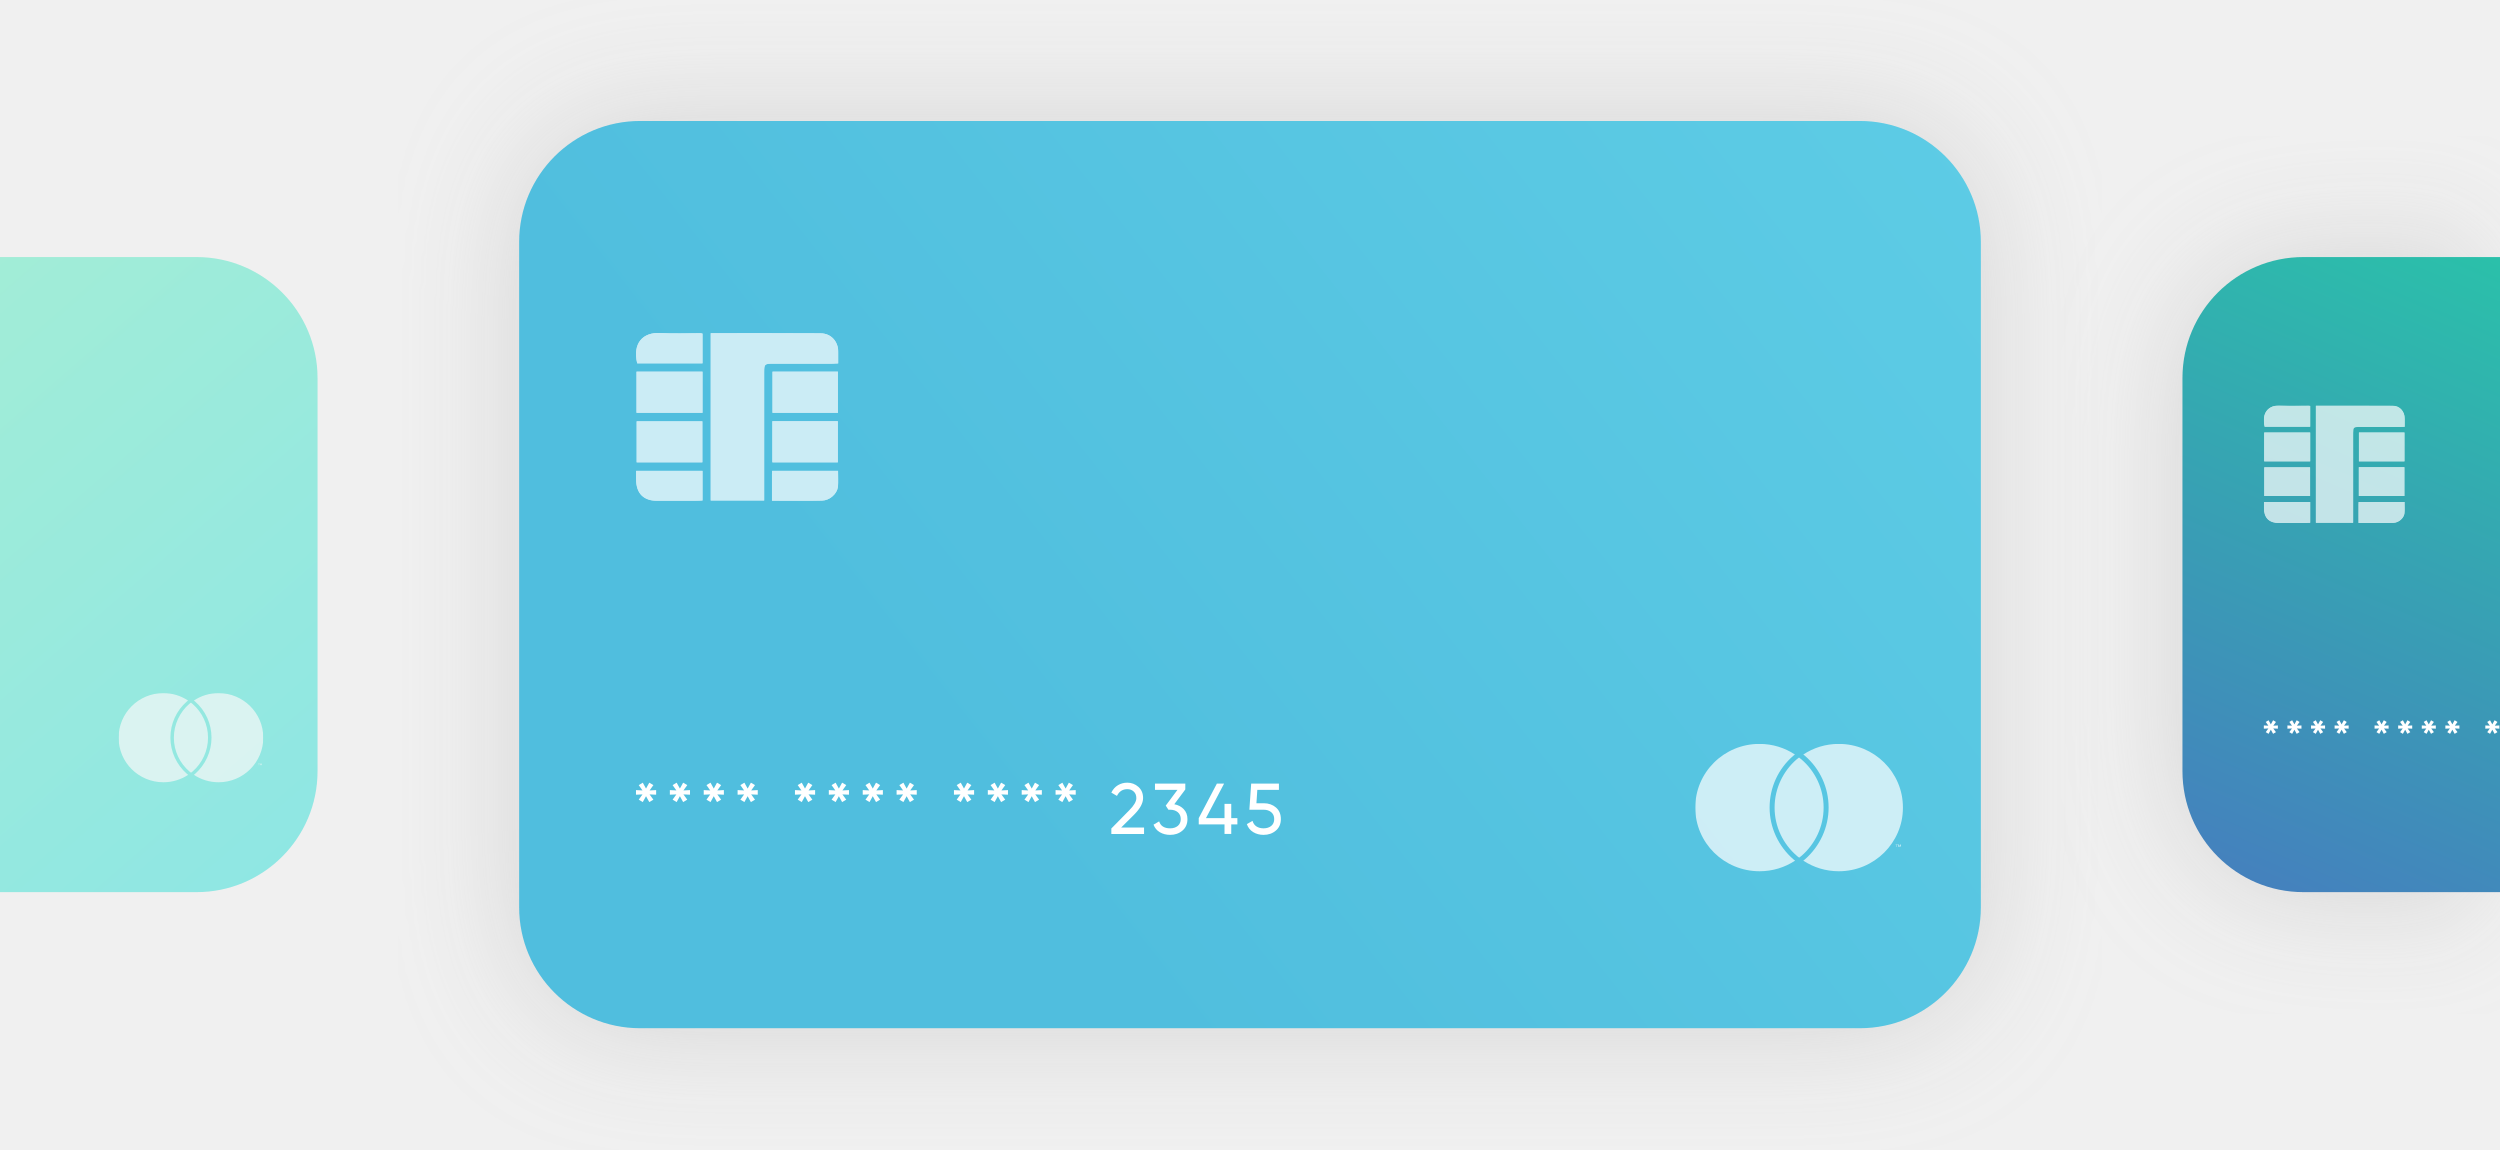
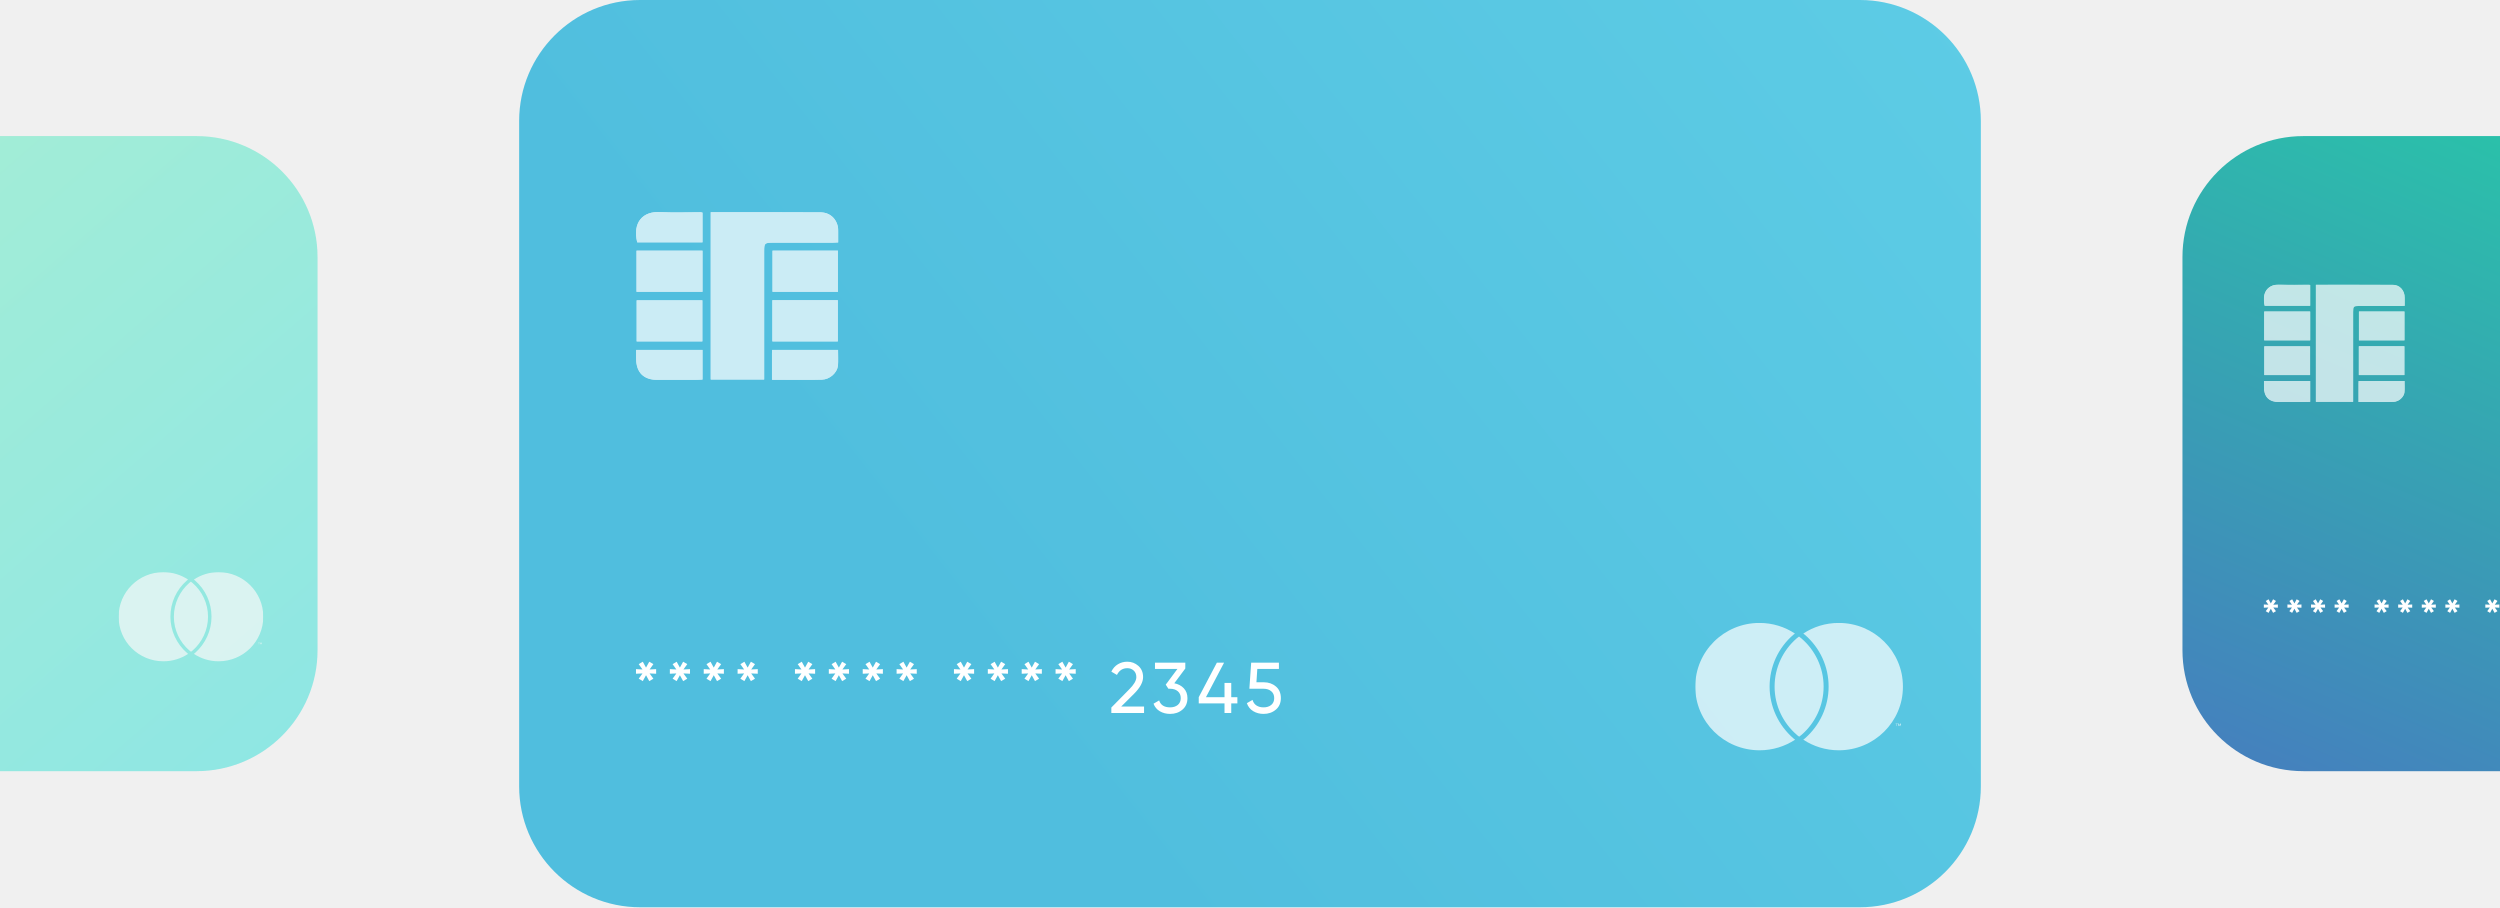
- <svg xmlns="http://www.w3.org/2000/svg" width="496" height="228" viewBox="0 0 496 228" fill="none">
+ <svg xmlns="http://www.w3.org/2000/svg" width="496" height="180" viewBox="0 0 496 180" fill="none">
  <g opacity="0.53">
-     <rect x="-139" y="51" width="202" height="126" rx="24" fill="url(#paint0_linear_8577_5488)" />
+     <rect x="-139" y="27" width="202" height="126" rx="24" fill="url(#paint0_linear_8577_5488)" />
    <g opacity="0.7" clip-path="url(#clip0_8577_5488)">
-       <path d="M51.399 151.835V151.54H51.522V151.491H51.226V151.54H51.35V151.835H51.399ZM51.966 151.835V151.491H51.867L51.769 151.736L51.67 151.491H51.571V151.835H51.645V151.564L51.744 151.785H51.818L51.916 151.564V151.835H51.966ZM37.109 153.554C37.183 153.603 37.257 153.677 37.331 153.726C35.926 154.66 34.226 155.2 32.428 155.2C27.5 155.2 23.533 151.245 23.533 146.356C23.533 141.468 27.5 137.513 32.403 137.513C34.226 137.513 35.901 138.053 37.306 138.987C37.232 139.036 37.158 139.11 37.084 139.159C34.99 140.977 33.807 143.581 33.807 146.356C33.807 149.108 35.015 151.736 37.109 153.554ZM43.367 137.513C41.544 137.513 39.868 138.053 38.464 138.987C38.538 139.036 38.612 139.11 38.686 139.159C40.78 140.977 41.962 143.581 41.962 146.356C41.962 149.108 40.755 151.736 38.686 153.554C38.612 153.603 38.538 153.677 38.464 153.726C39.868 154.66 41.568 155.2 43.367 155.2C48.27 155.2 52.237 151.245 52.237 146.356C52.237 141.468 48.27 137.513 43.367 137.513ZM37.873 139.404C37.749 139.503 37.651 139.576 37.528 139.675C35.68 141.296 34.497 143.703 34.497 146.356C34.497 149.01 35.68 151.417 37.552 153.038C37.651 153.137 37.774 153.235 37.897 153.308C38.02 153.21 38.119 153.137 38.242 153.038C40.09 151.417 41.273 149.01 41.273 146.356C41.273 143.703 40.09 141.296 38.218 139.675C38.119 139.601 37.996 139.503 37.873 139.404Z" fill="white" />
+       <path d="M51.399 127.835V127.54H51.522V127.491H51.226V127.54H51.35V127.835H51.399ZM51.966 127.835V127.491H51.867L51.769 127.736L51.67 127.491H51.571V127.835H51.645V127.564L51.744 127.785H51.818L51.916 127.564V127.835H51.966ZM37.109 129.554C37.183 129.603 37.257 129.677 37.331 129.726C35.926 130.66 34.226 131.2 32.428 131.2C27.5 131.2 23.533 127.245 23.533 122.356C23.533 117.468 27.5 113.513 32.403 113.513C34.226 113.513 35.901 114.053 37.306 114.987C37.232 115.036 37.158 115.11 37.084 115.159C34.99 116.977 33.807 119.581 33.807 122.356C33.807 125.108 35.015 127.736 37.109 129.554ZM43.367 113.513C41.544 113.513 39.868 114.053 38.464 114.987C38.538 115.036 38.612 115.11 38.686 115.159C40.78 116.977 41.962 119.581 41.962 122.356C41.962 125.108 40.755 127.736 38.686 129.554C38.612 129.603 38.538 129.677 38.464 129.726C39.868 130.66 41.568 131.2 43.367 131.2C48.27 131.2 52.237 127.245 52.237 122.356C52.237 117.468 48.27 113.513 43.367 113.513ZM37.873 115.404C37.749 115.503 37.651 115.576 37.528 115.675C35.68 117.296 34.497 119.703 34.497 122.356C34.497 125.01 35.68 127.417 37.552 129.038C37.651 129.137 37.774 129.235 37.897 129.308C38.02 129.21 38.119 129.137 38.242 129.038C40.09 127.417 41.273 125.01 41.273 122.356C41.273 119.703 40.09 117.296 38.218 115.675C38.119 115.601 37.996 115.503 37.873 115.404Z" fill="white" />
    </g>
  </g>
-   <g filter="url(#filter0_d_8577_5488)">
-     <rect x="103" y="24" width="290" height="180" rx="24" fill="url(#paint1_linear_8577_5488)" />
-     <g opacity="0.7" clip-path="url(#clip1_8577_5488)">
-       <path d="M376.344 168.049V167.628H376.521V167.558H376.096V167.628H376.273V168.049H376.344ZM377.158 168.049V167.558H377.016L376.875 167.909L376.733 167.558H376.592V168.049H376.698V167.663L376.839 167.979H376.945L377.087 167.663V168.049H377.158ZM355.829 170.506C355.935 170.576 356.041 170.681 356.147 170.752C354.131 172.085 351.69 172.857 349.108 172.857C342.034 172.857 336.339 167.207 336.339 160.223C336.339 153.24 342.034 147.59 349.073 147.59C351.69 147.59 354.095 148.362 356.112 149.695C356.005 149.766 355.899 149.871 355.793 149.941C352.787 152.538 351.089 156.258 351.089 160.223C351.089 164.154 352.822 167.909 355.829 170.506ZM364.813 147.59C362.195 147.59 359.79 148.362 357.774 149.695C357.88 149.766 357.986 149.871 358.092 149.941C361.099 152.538 362.797 156.258 362.797 160.223C362.797 164.154 361.064 167.909 358.092 170.506C357.986 170.576 357.88 170.681 357.774 170.752C359.79 172.085 362.231 172.857 364.813 172.857C371.852 172.857 377.547 167.207 377.547 160.223C377.547 153.24 371.852 147.59 364.813 147.59ZM356.925 150.292C356.748 150.432 356.607 150.538 356.43 150.678C353.777 152.994 352.079 156.433 352.079 160.223C352.079 164.014 353.777 167.453 356.465 169.769C356.607 169.909 356.784 170.05 356.96 170.155C357.137 170.015 357.279 169.909 357.456 169.769C360.109 167.453 361.806 164.014 361.806 160.223C361.806 156.433 360.109 152.994 357.42 150.678C357.279 150.573 357.102 150.432 356.925 150.292Z" fill="white" />
-     </g>
-     <g opacity="0.7" clip-path="url(#clip2_8577_5488)">
-       <path d="M141.009 66.104C141.009 77.233 141.009 88.256 141.009 99.305C144.542 99.305 148.022 99.305 151.609 99.305C151.609 98.802 151.609 98.378 151.609 97.954C151.609 89.925 151.609 81.897 151.609 73.868C151.609 72.252 151.689 72.172 153.348 72.146C157.283 72.146 161.191 72.146 165.126 72.146C165.501 72.146 165.902 72.119 166.331 72.093C166.331 71.271 166.331 70.582 166.331 69.867C166.304 67.747 164.912 66.157 162.797 66.131C155.597 66.078 148.37 66.104 141.009 66.104Z" fill="#FEFDFD" />
-       <path d="M126.313 83.592C126.313 86.348 126.313 89.051 126.313 91.727C130.73 91.727 135.013 91.727 139.349 91.727C139.349 88.971 139.349 86.295 139.349 83.592C134.986 83.592 130.677 83.592 126.313 83.592Z" fill="#FEFDFD" />
-       <path d="M126.287 81.897C130.73 81.897 135.013 81.897 139.376 81.897C139.376 79.141 139.376 76.465 139.376 73.736C134.986 73.736 130.677 73.736 126.287 73.736C126.287 76.491 126.287 79.141 126.287 81.897Z" fill="#FEFDFD" />
-       <path d="M153.269 73.736C153.269 76.465 153.269 79.167 153.269 81.897C157.632 81.897 161.968 81.897 166.251 81.897C166.251 79.114 166.251 76.465 166.251 73.736C161.888 73.736 157.632 73.736 153.269 73.736Z" fill="#FEFDFD" />
-       <path d="M153.241 83.566C153.241 86.374 153.241 89.051 153.241 91.727C157.604 91.727 161.914 91.727 166.223 91.727C166.223 88.971 166.223 86.269 166.223 83.566C161.887 83.566 157.631 83.566 153.241 83.566Z" fill="#FEFDFD" />
-       <path d="M139.376 66.184C139.162 66.131 139.055 66.105 138.974 66.105C136.351 66.105 133.728 66.237 131.105 66.078C127.464 65.84 125.484 68.171 126.421 72.066C130.703 72.066 135.013 72.066 139.376 72.066C139.376 70.079 139.376 68.171 139.376 66.184Z" fill="#FEFDFD" />
-       <path d="M139.376 93.423C134.986 93.423 130.649 93.423 126.206 93.423C126.206 94.006 126.206 94.536 126.206 95.066C126.206 97.954 127.705 99.411 130.649 99.385C133.005 99.385 135.36 99.385 137.716 99.385C138.278 99.385 138.813 99.332 139.376 99.305C139.376 97.238 139.376 95.357 139.376 93.423Z" fill="#FEFDFD" />
-       <path d="M153.161 99.358C156.561 99.358 159.799 99.438 163.038 99.332C164.644 99.279 166.063 97.98 166.25 96.576C166.384 95.543 166.277 94.483 166.277 93.423C161.86 93.423 157.551 93.423 153.188 93.423C153.161 93.714 153.161 93.926 153.161 94.138C153.161 95.808 153.161 97.477 153.161 99.358Z" fill="#FEFDFD" />
-       <path d="M141.009 66.104C148.37 66.104 155.597 66.078 162.797 66.131C164.912 66.157 166.277 67.721 166.331 69.867C166.331 70.582 166.331 71.271 166.331 72.093C165.902 72.119 165.501 72.146 165.126 72.146C161.191 72.146 157.283 72.146 153.348 72.146C151.689 72.146 151.609 72.225 151.609 73.868C151.609 81.897 151.609 89.925 151.609 97.954C151.609 98.378 151.609 98.802 151.609 99.305C148.022 99.305 144.569 99.305 141.009 99.305C141.009 88.256 141.009 77.26 141.009 66.104Z" fill="white" />
-       <path d="M126.313 83.592C130.65 83.592 134.959 83.592 139.349 83.592C139.349 86.295 139.349 88.971 139.349 91.727C135.013 91.727 130.73 91.727 126.313 91.727C126.313 89.051 126.313 86.348 126.313 83.592Z" fill="white" />
-       <path d="M126.287 81.897C126.287 79.141 126.287 76.465 126.287 73.736C130.677 73.736 134.986 73.736 139.376 73.736C139.376 76.465 139.376 79.141 139.376 81.897C135.013 81.897 130.73 81.897 126.287 81.897Z" fill="white" />
-       <path d="M153.269 73.736C157.632 73.736 161.888 73.736 166.251 73.736C166.251 76.438 166.251 79.114 166.251 81.897C161.968 81.897 157.632 81.897 153.269 81.897C153.269 79.141 153.269 76.465 153.269 73.736Z" fill="white" />
-       <path d="M153.241 83.566C157.604 83.566 161.86 83.566 166.223 83.566C166.223 86.269 166.223 88.971 166.223 91.727C161.887 91.727 157.604 91.727 153.241 91.727C153.241 89.051 153.241 86.374 153.241 83.566Z" fill="white" />
-       <path d="M139.376 66.184C139.376 68.171 139.376 70.079 139.376 72.093C135.013 72.093 130.703 72.093 126.421 72.093C125.484 68.171 127.464 65.84 131.105 66.078C133.728 66.211 136.351 66.105 138.974 66.105C139.055 66.105 139.162 66.131 139.376 66.184Z" fill="white" />
-       <path d="M139.376 93.423C139.376 95.357 139.376 97.238 139.376 99.305C138.84 99.332 138.278 99.385 137.716 99.385C135.36 99.385 133.005 99.385 130.649 99.385C127.705 99.411 126.206 97.954 126.206 95.066C126.206 94.536 126.206 94.032 126.206 93.423C130.649 93.423 134.986 93.423 139.376 93.423Z" fill="white" />
-       <path d="M153.161 99.358C153.161 97.477 153.161 95.808 153.161 94.138C153.161 93.926 153.188 93.714 153.188 93.423C157.551 93.423 161.86 93.423 166.277 93.423C166.277 94.483 166.384 95.543 166.25 96.576C166.063 97.98 164.644 99.279 163.038 99.332C159.826 99.438 156.561 99.358 153.161 99.358Z" fill="white" />
-     </g>
-     <path d="M130.178 156.754V157.668L128.875 157.61L129.633 158.651L128.816 159.135L128.171 157.966L127.525 159.135L126.724 158.651L127.471 157.61L126.18 157.668V156.754L127.471 156.823L126.724 155.766L127.525 155.282L128.171 156.451L128.816 155.282L129.633 155.766L128.875 156.823L130.178 156.754Z" fill="white" />
-     <path d="M136.897 156.754V157.668L135.595 157.61L136.353 158.651L135.536 159.135L134.89 157.966L134.244 159.135L133.444 158.651L134.191 157.61L132.899 157.668V156.754L134.191 156.823L133.444 155.766L134.244 155.282L134.89 156.451L135.536 155.282L136.353 155.766L135.595 156.823L136.897 156.754Z" fill="white" />
-     <path d="M143.618 156.754V157.668L142.316 157.61L143.074 158.651L142.257 159.135L141.611 157.966L140.965 159.135L140.165 158.651L140.912 157.61L139.62 157.668V156.754L140.912 156.823L140.165 155.766L140.965 155.282L141.611 156.451L142.257 155.282L143.074 155.766L142.316 156.823L143.618 156.754Z" fill="white" />
-     <path d="M150.338 156.754V157.668L149.035 157.61L149.793 158.651L148.977 159.135L148.331 157.966L147.685 159.135L146.884 158.651L147.632 157.61L146.34 157.668V156.754L147.632 156.823L146.884 155.766L147.685 155.282L148.331 156.451L148.977 155.282L149.793 155.766L149.035 156.823L150.338 156.754Z" fill="white" />
-     <path d="M161.718 156.754V157.668L160.415 157.61L161.173 158.651L160.356 159.135L159.711 157.966L159.065 159.135L158.264 158.651L159.011 157.61L157.72 157.668V156.754L159.011 156.823L158.264 155.766L159.065 155.282L159.711 156.451L160.356 155.282L161.173 155.766L160.415 156.823L161.718 156.754Z" fill="white" />
-     <path d="M168.437 156.754V157.668L167.135 157.61L167.893 158.651L167.076 159.135L166.43 157.966L165.785 159.135L164.984 158.651L165.731 157.61L164.439 157.668V156.754L165.731 156.823L164.984 155.766L165.785 155.282L166.43 156.451L167.076 155.282L167.893 155.766L167.135 156.823L168.437 156.754Z" fill="white" />
-     <path d="M175.163 156.754V157.668L173.861 157.61L174.618 158.651L173.802 159.135L173.156 157.966L172.51 159.135L171.709 158.651L172.457 157.61L171.165 157.668V156.754L172.457 156.823L171.709 155.766L172.51 155.282L173.156 156.451L173.802 155.282L174.618 155.766L173.861 156.823L175.163 156.754Z" fill="white" />
-     <path d="M181.883 156.754V157.668L180.58 157.61L181.338 158.651L180.522 159.135L179.876 157.966L179.23 159.135L178.429 158.651L179.176 157.61L177.885 157.668V156.754L179.176 156.823L178.429 155.766L179.23 155.282L179.876 156.451L180.522 155.282L181.338 155.766L180.58 156.823L181.883 156.754Z" fill="white" />
-     <path d="M193.262 156.754V157.668L191.96 157.61L192.718 158.651L191.901 159.135L191.256 157.966L190.61 159.135L189.809 158.651L190.556 157.61L189.265 157.668V156.754L190.556 156.823L189.809 155.766L190.61 155.282L191.256 156.451L191.901 155.282L192.718 155.766L191.96 156.823L193.262 156.754Z" fill="white" />
-     <path d="M199.982 156.754V157.668L198.68 157.61L199.438 158.651L198.621 159.135L197.975 157.966L197.329 159.135L196.529 158.651L197.276 157.61L195.984 157.668V156.754L197.276 156.823L196.529 155.766L197.329 155.282L197.975 156.451L198.621 155.282L199.438 155.766L198.68 156.823L199.982 156.754Z" fill="white" />
-     <path d="M206.703 156.754V157.668L205.401 157.61L206.158 158.651L205.342 159.135L204.696 157.966L204.05 159.135L203.25 158.651L203.997 157.61L202.705 157.668V156.754L203.997 156.823L203.25 155.766L204.05 155.282L204.696 156.451L205.342 155.282L206.158 155.766L205.401 156.823L206.703 156.754Z" fill="white" />
-     <path d="M213.423 156.754V157.668L212.12 157.61L212.878 158.651L212.062 159.135L211.416 157.966L210.77 159.135L209.969 158.651L210.717 157.61L209.425 157.668V156.754L210.717 156.823L209.969 155.766L210.77 155.282L211.416 156.451L212.062 155.282L212.878 155.766L212.12 156.823L213.423 156.754Z" fill="white" />
-     <path d="M220.489 165.458V164.374L224.028 160.777C224.973 159.836 225.448 159.028 225.448 158.354C225.448 157.79 225.277 157.355 224.93 157.041C224.589 156.728 224.167 156.568 223.67 156.568C222.726 156.568 222.037 157.014 221.605 157.907L220.489 157.254C220.804 156.605 221.242 156.116 221.802 155.782C222.363 155.447 222.982 155.282 223.66 155.282C224.498 155.282 225.229 155.558 225.854 156.111C226.473 156.664 226.788 157.402 226.788 158.338C226.788 159.347 226.19 160.447 225 161.638L222.443 164.178H226.98V165.464H220.489V165.458Z" fill="white" />
-     <path d="M232.979 159.56C233.742 159.703 234.372 160.033 234.858 160.548C235.344 161.064 235.589 161.712 235.589 162.504C235.589 163.476 235.253 164.241 234.586 164.799C233.918 165.363 233.107 165.639 232.152 165.639C231.388 165.639 230.711 165.464 230.118 165.118C229.526 164.773 229.104 164.268 228.858 163.614L229.974 162.961C230.268 163.885 230.999 164.342 232.152 164.342C232.771 164.342 233.278 164.183 233.673 163.859C234.063 163.535 234.26 163.083 234.26 162.504C234.26 161.925 234.063 161.468 233.673 161.143C233.283 160.814 232.776 160.649 232.152 160.649H231.81L231.282 159.836L233.604 156.711H229.147V155.468H235.167L235.162 156.632L232.979 159.56Z" fill="white" />
-     <path d="M245.496 162.318V163.556H244.279V165.453H242.944V163.556H237.831V162.318L241.429 155.468H242.859L239.262 162.318H242.944V159.491H244.279V162.318H245.496Z" fill="white" />
-     <path d="M250.738 159.363C251.682 159.363 252.483 159.639 253.14 160.197C253.796 160.755 254.122 161.521 254.122 162.504C254.122 163.476 253.785 164.241 253.118 164.799C252.451 165.363 251.64 165.639 250.684 165.639C249.921 165.639 249.238 165.458 248.635 165.092C248.032 164.725 247.61 164.194 247.375 163.503L248.507 162.86C248.64 163.343 248.896 163.715 249.281 163.965C249.665 164.215 250.129 164.342 250.684 164.342C251.314 164.342 251.827 164.183 252.216 163.859C252.606 163.535 252.803 163.083 252.803 162.504C252.803 161.925 252.606 161.468 252.216 161.143C251.827 160.814 251.325 160.649 250.711 160.649H247.877L248.234 155.468H253.737V156.711H249.451L249.275 159.363H250.738Z" fill="white" />
+   <rect x="103" width="290" height="180" rx="24" fill="url(#paint1_linear_8577_5488)" />
+   <g opacity="0.7" clip-path="url(#clip1_8577_5488)">
+     <path d="M376.344 144.049V143.628H376.521V143.558H376.096V143.628H376.273V144.049H376.344ZM377.158 144.049V143.558H377.016L376.875 143.909L376.733 143.558H376.592V144.049H376.698V143.663L376.839 143.979H376.945L377.087 143.663V144.049H377.158ZM355.829 146.506C355.935 146.576 356.041 146.681 356.147 146.752C354.131 148.085 351.69 148.857 349.108 148.857C342.034 148.857 336.339 143.207 336.339 136.223C336.339 129.24 342.034 123.59 349.073 123.59C351.69 123.59 354.095 124.362 356.112 125.695C356.005 125.766 355.899 125.871 355.793 125.941C352.787 128.538 351.089 132.258 351.089 136.223C351.089 140.154 352.822 143.909 355.829 146.506ZM364.813 123.59C362.195 123.59 359.79 124.362 357.774 125.695C357.88 125.766 357.986 125.871 358.092 125.941C361.099 128.538 362.797 132.258 362.797 136.223C362.797 140.154 361.064 143.909 358.092 146.506C357.986 146.576 357.88 146.681 357.774 146.752C359.79 148.085 362.231 148.857 364.813 148.857C371.852 148.857 377.547 143.207 377.547 136.223C377.547 129.24 371.852 123.59 364.813 123.59ZM356.925 126.292C356.748 126.432 356.607 126.538 356.43 126.678C353.777 128.994 352.079 132.433 352.079 136.223C352.079 140.014 353.777 143.453 356.465 145.769C356.607 145.909 356.784 146.05 356.96 146.155C357.137 146.015 357.279 145.909 357.456 145.769C360.109 143.453 361.806 140.014 361.806 136.223C361.806 132.433 360.109 128.994 357.42 126.678C357.279 126.573 357.102 126.432 356.925 126.292Z" fill="white" />
  </g>
-   <g filter="url(#filter1_d_8577_5488)">
-     <rect x="433" y="51" width="202" height="126" rx="24" fill="url(#paint2_linear_8577_5488)" />
-     <g opacity="0.7" clip-path="url(#clip3_8577_5488)">
-       <path d="M459.475 80.473C459.475 88.263 459.475 95.979 459.475 103.714C461.936 103.714 464.36 103.714 466.858 103.714C466.858 103.361 466.858 103.064 466.858 102.768C466.858 97.148 466.858 91.528 466.858 85.908C466.858 84.776 466.914 84.721 468.07 84.702C470.811 84.702 473.533 84.702 476.274 84.702C476.535 84.702 476.814 84.683 477.113 84.665C477.113 84.09 477.113 83.608 477.113 83.107C477.094 81.623 476.124 80.51 474.651 80.492C469.636 80.454 464.602 80.473 459.475 80.473Z" fill="#FEFDFD" />
-       <path d="M449.238 92.715C449.238 94.644 449.238 96.535 449.238 98.409C452.315 98.409 455.298 98.409 458.318 98.409C458.318 96.48 458.318 94.606 458.318 92.715C455.279 92.715 452.277 92.715 449.238 92.715Z" fill="#FEFDFD" />
-       <path d="M449.22 91.528C452.315 91.528 455.298 91.528 458.337 91.528C458.337 89.599 458.337 87.725 458.337 85.815C455.279 85.815 452.277 85.815 449.22 85.815C449.22 87.744 449.22 89.599 449.22 91.528Z" fill="#FEFDFD" />
-       <path d="M468.014 85.815C468.014 87.725 468.014 89.617 468.014 91.528C471.053 91.528 474.073 91.528 477.056 91.528C477.056 89.58 477.056 87.725 477.056 85.815C474.017 85.815 471.053 85.815 468.014 85.815Z" fill="#FEFDFD" />
-       <path d="M467.995 92.696C467.995 94.662 467.995 96.536 467.995 98.409C471.034 98.409 474.036 98.409 477.038 98.409C477.038 96.48 477.038 94.588 477.038 92.696C474.017 92.696 471.053 92.696 467.995 92.696Z" fill="#FEFDFD" />
-       <path d="M458.337 80.529C458.188 80.492 458.114 80.473 458.058 80.473C456.231 80.473 454.403 80.566 452.576 80.455C450.04 80.288 448.661 81.92 449.313 84.647C452.296 84.647 455.298 84.647 458.337 84.647C458.337 83.255 458.337 81.92 458.337 80.529Z" fill="#FEFDFD" />
-       <path d="M458.337 99.596C455.28 99.596 452.259 99.596 449.164 99.596C449.164 100.004 449.164 100.375 449.164 100.746C449.164 102.768 450.208 103.788 452.259 103.769C453.9 103.769 455.541 103.769 457.181 103.769C457.573 103.769 457.946 103.732 458.337 103.714C458.337 102.267 458.337 100.95 458.337 99.596Z" fill="#FEFDFD" />
-       <path d="M467.939 103.751C470.307 103.751 472.563 103.806 474.819 103.732C475.938 103.695 476.926 102.786 477.057 101.803C477.15 101.08 477.075 100.338 477.075 99.596C473.999 99.596 470.997 99.596 467.958 99.596C467.939 99.8 467.939 99.948 467.939 100.097C467.939 101.265 467.939 102.434 467.939 103.751Z" fill="#FEFDFD" />
-       <path d="M459.475 80.473C464.602 80.473 469.636 80.454 474.651 80.492C476.124 80.51 477.075 81.604 477.113 83.107C477.113 83.608 477.113 84.09 477.113 84.665C476.814 84.683 476.535 84.702 476.274 84.702C473.533 84.702 470.811 84.702 468.07 84.702C466.914 84.702 466.858 84.758 466.858 85.908C466.858 91.528 466.858 97.148 466.858 102.768C466.858 103.064 466.858 103.361 466.858 103.714C464.36 103.714 461.954 103.714 459.475 103.714C459.475 95.979 459.475 88.282 459.475 80.473Z" fill="white" />
-       <path d="M449.238 92.715C452.259 92.715 455.261 92.715 458.318 92.715C458.318 94.606 458.318 96.48 458.318 98.409C455.298 98.409 452.315 98.409 449.238 98.409C449.238 96.535 449.238 94.644 449.238 92.715Z" fill="white" />
-       <path d="M449.22 91.528C449.22 89.599 449.22 87.725 449.22 85.815C452.277 85.815 455.279 85.815 458.337 85.815C458.337 87.725 458.337 89.599 458.337 91.528C455.298 91.528 452.315 91.528 449.22 91.528Z" fill="white" />
-       <path d="M468.014 85.815C471.053 85.815 474.017 85.815 477.056 85.815C477.056 87.707 477.056 89.58 477.056 91.528C474.073 91.528 471.053 91.528 468.014 91.528C468.014 89.599 468.014 87.725 468.014 85.815Z" fill="white" />
-       <path d="M467.995 92.696C471.034 92.696 473.999 92.696 477.038 92.696C477.038 94.588 477.038 96.48 477.038 98.409C474.017 98.409 471.034 98.409 467.995 98.409C467.995 96.536 467.995 94.662 467.995 92.696Z" fill="white" />
-       <path d="M458.337 80.529C458.337 81.92 458.337 83.255 458.337 84.665C455.298 84.665 452.296 84.665 449.313 84.665C448.661 81.92 450.04 80.288 452.576 80.455C454.403 80.547 456.231 80.473 458.058 80.473C458.114 80.473 458.188 80.492 458.337 80.529Z" fill="white" />
-       <path d="M458.337 99.596C458.337 100.95 458.337 102.267 458.337 103.714C457.964 103.732 457.573 103.769 457.181 103.769C455.541 103.769 453.9 103.769 452.259 103.769C450.208 103.788 449.164 102.768 449.164 100.746C449.164 100.375 449.164 100.023 449.164 99.596C452.259 99.596 455.28 99.596 458.337 99.596Z" fill="white" />
-       <path d="M467.939 103.751C467.939 102.434 467.939 101.265 467.939 100.097C467.939 99.948 467.958 99.8 467.958 99.596C470.997 99.596 473.999 99.596 477.075 99.596C477.075 100.338 477.15 101.08 477.057 101.803C476.926 102.786 475.938 103.695 474.819 103.732C472.582 103.806 470.307 103.751 467.939 103.751Z" fill="white" />
-     </g>
-     <path d="M451.93 143.928V144.568L451.023 144.527L451.551 145.256L450.982 145.594L450.532 144.776L450.082 145.594L449.525 145.256L450.045 144.527L449.146 144.568V143.928L450.045 143.976L449.525 143.236L450.082 142.897L450.532 143.716L450.982 142.897L451.551 143.236L451.023 143.976L451.93 143.928Z" fill="white" />
-     <path d="M456.611 143.928V144.568L455.704 144.527L456.232 145.256L455.663 145.594L455.213 144.776L454.763 145.594L454.205 145.256L454.726 144.527L453.826 144.568V143.928L454.726 143.976L454.205 143.236L454.763 142.897L455.213 143.716L455.663 142.897L456.232 143.236L455.704 143.976L456.611 143.928Z" fill="white" />
-     <path d="M461.292 143.928V144.568L460.384 144.527L460.912 145.256L460.343 145.594L459.894 144.776L459.444 145.594L458.886 145.256L459.407 144.527L458.507 144.568V143.928L459.407 143.976L458.886 143.236L459.444 142.897L459.894 143.716L460.343 142.897L460.912 143.236L460.384 143.976L461.292 143.928Z" fill="white" />
-     <path d="M465.973 143.928V144.568L465.066 144.527L465.594 145.256L465.025 145.594L464.575 144.776L464.125 145.594L463.568 145.256L464.088 144.527L463.188 144.568V143.928L464.088 143.976L463.568 143.236L464.125 142.897L464.575 143.716L465.025 142.897L465.594 143.236L465.066 143.976L465.973 143.928Z" fill="white" />
-     <path d="M473.899 143.928V144.568L472.992 144.527L473.52 145.256L472.951 145.594L472.501 144.776L472.051 145.594L471.493 145.256L472.014 144.527L471.114 144.568V143.928L472.014 143.976L471.493 143.236L472.051 142.897L472.501 143.716L472.951 142.897L473.52 143.236L472.992 143.976L473.899 143.928Z" fill="white" />
-     <path d="M478.581 143.928V144.568L477.673 144.527L478.201 145.256L477.633 145.594L477.183 144.776L476.733 145.594L476.175 145.256L476.696 144.527L475.796 144.568V143.928L476.696 143.976L476.175 143.236L476.733 142.897L477.183 143.716L477.633 142.897L478.201 143.236L477.673 143.976L478.581 143.928Z" fill="white" />
-     <path d="M483.265 143.928V144.568L482.358 144.527L482.886 145.256L482.317 145.594L481.867 144.776L481.417 145.594L480.86 145.256L481.38 144.527L480.48 144.568V143.928L481.38 143.976L480.86 143.236L481.417 142.897L481.867 143.716L482.317 142.897L482.886 143.236L482.358 143.976L483.265 143.928Z" fill="white" />
-     <path d="M487.946 143.928V144.568L487.039 144.527L487.567 145.256L486.998 145.594L486.548 144.776L486.098 145.594L485.54 145.256L486.061 144.527L485.161 144.568V143.928L486.061 143.976L485.54 143.236L486.098 142.897L486.548 143.716L486.998 142.897L487.567 143.236L487.039 143.976L487.946 143.928Z" fill="white" />
-     <path d="M495.873 143.928V144.568L494.965 144.527L495.493 145.256L494.925 145.594L494.475 144.776L494.025 145.594L493.467 145.256L493.988 144.527L493.088 144.568V143.928L493.988 143.976L493.467 143.236L494.025 142.897L494.475 143.716L494.925 142.897L495.493 143.236L494.965 143.976L495.873 143.928Z" fill="white" />
+   <g opacity="0.7" clip-path="url(#clip2_8577_5488)">
+     <path d="M141.009 42.104C141.009 53.233 141.009 64.256 141.009 75.305C144.542 75.305 148.022 75.305 151.609 75.305C151.609 74.802 151.609 74.378 151.609 73.954C151.609 65.925 151.609 57.897 151.609 49.868C151.609 48.252 151.689 48.172 153.348 48.146C157.283 48.146 161.191 48.146 165.126 48.146C165.501 48.146 165.902 48.119 166.331 48.093C166.331 47.271 166.331 46.582 166.331 45.867C166.304 43.747 164.912 42.157 162.797 42.131C155.597 42.078 148.37 42.104 141.009 42.104Z" fill="#FEFDFD" />
+     <path d="M126.313 59.592C126.313 62.348 126.313 65.051 126.313 67.727C130.73 67.727 135.013 67.727 139.349 67.727C139.349 64.971 139.349 62.295 139.349 59.592C134.986 59.592 130.677 59.592 126.313 59.592Z" fill="#FEFDFD" />
+     <path d="M126.287 57.897C130.73 57.897 135.013 57.897 139.376 57.897C139.376 55.141 139.376 52.465 139.376 49.736C134.986 49.736 130.677 49.736 126.287 49.736C126.287 52.491 126.287 55.141 126.287 57.897Z" fill="#FEFDFD" />
+     <path d="M153.269 49.736C153.269 52.465 153.269 55.167 153.269 57.897C157.632 57.897 161.968 57.897 166.251 57.897C166.251 55.114 166.251 52.465 166.251 49.736C161.888 49.736 157.632 49.736 153.269 49.736Z" fill="#FEFDFD" />
+     <path d="M153.241 59.566C153.241 62.374 153.241 65.051 153.241 67.727C157.604 67.727 161.914 67.727 166.223 67.727C166.223 64.971 166.223 62.269 166.223 59.566C161.887 59.566 157.631 59.566 153.241 59.566Z" fill="#FEFDFD" />
+     <path d="M139.376 42.184C139.162 42.131 139.055 42.105 138.974 42.105C136.351 42.105 133.728 42.237 131.105 42.078C127.464 41.84 125.484 44.171 126.421 48.066C130.703 48.066 135.013 48.066 139.376 48.066C139.376 46.079 139.376 44.171 139.376 42.184Z" fill="#FEFDFD" />
+     <path d="M139.376 69.423C134.986 69.423 130.649 69.423 126.206 69.423C126.206 70.006 126.206 70.536 126.206 71.066C126.206 73.954 127.705 75.411 130.649 75.385C133.005 75.385 135.36 75.385 137.716 75.385C138.278 75.385 138.813 75.332 139.376 75.305C139.376 73.238 139.376 71.357 139.376 69.423Z" fill="#FEFDFD" />
+     <path d="M153.161 75.358C156.561 75.358 159.799 75.438 163.038 75.332C164.644 75.279 166.063 73.98 166.25 72.576C166.384 71.543 166.277 70.483 166.277 69.423C161.86 69.423 157.551 69.423 153.188 69.423C153.161 69.714 153.161 69.926 153.161 70.138C153.161 71.808 153.161 73.477 153.161 75.358Z" fill="#FEFDFD" />
+     <path d="M141.009 42.104C148.37 42.104 155.597 42.078 162.797 42.131C164.912 42.157 166.277 43.721 166.331 45.867C166.331 46.582 166.331 47.271 166.331 48.093C165.902 48.119 165.501 48.146 165.126 48.146C161.191 48.146 157.283 48.146 153.348 48.146C151.689 48.146 151.609 48.225 151.609 49.868C151.609 57.897 151.609 65.925 151.609 73.954C151.609 74.378 151.609 74.802 151.609 75.305C148.022 75.305 144.569 75.305 141.009 75.305C141.009 64.256 141.009 53.26 141.009 42.104Z" fill="white" />
+     <path d="M126.313 59.592C130.65 59.592 134.959 59.592 139.349 59.592C139.349 62.295 139.349 64.971 139.349 67.727C135.013 67.727 130.73 67.727 126.313 67.727C126.313 65.051 126.313 62.348 126.313 59.592Z" fill="white" />
+     <path d="M126.287 57.897C126.287 55.141 126.287 52.465 126.287 49.736C130.677 49.736 134.986 49.736 139.376 49.736C139.376 52.465 139.376 55.141 139.376 57.897C135.013 57.897 130.73 57.897 126.287 57.897Z" fill="white" />
+     <path d="M153.269 49.736C157.632 49.736 161.888 49.736 166.251 49.736C166.251 52.438 166.251 55.114 166.251 57.897C161.968 57.897 157.632 57.897 153.269 57.897C153.269 55.141 153.269 52.465 153.269 49.736Z" fill="white" />
+     <path d="M153.241 59.566C157.604 59.566 161.86 59.566 166.223 59.566C166.223 62.269 166.223 64.971 166.223 67.727C161.887 67.727 157.604 67.727 153.241 67.727C153.241 65.051 153.241 62.374 153.241 59.566Z" fill="white" />
+     <path d="M139.376 42.184C139.376 44.171 139.376 46.079 139.376 48.093C135.013 48.093 130.703 48.093 126.421 48.093C125.484 44.171 127.464 41.84 131.105 42.078C133.728 42.211 136.351 42.105 138.974 42.105C139.055 42.105 139.162 42.131 139.376 42.184Z" fill="white" />
+     <path d="M139.376 69.423C139.376 71.357 139.376 73.238 139.376 75.305C138.84 75.332 138.278 75.385 137.716 75.385C135.36 75.385 133.005 75.385 130.649 75.385C127.705 75.411 126.206 73.954 126.206 71.066C126.206 70.536 126.206 70.032 126.206 69.423C130.649 69.423 134.986 69.423 139.376 69.423Z" fill="white" />
+     <path d="M153.161 75.358C153.161 73.477 153.161 71.808 153.161 70.138C153.161 69.926 153.188 69.714 153.188 69.423C157.551 69.423 161.86 69.423 166.277 69.423C166.277 70.483 166.384 71.543 166.25 72.576C166.063 73.98 164.644 75.279 163.038 75.332C159.826 75.438 156.561 75.358 153.161 75.358Z" fill="white" />
  </g>
+   <path d="M130.178 132.754V133.668L128.875 133.61L129.633 134.651L128.816 135.135L128.171 133.966L127.525 135.135L126.724 134.651L127.471 133.61L126.18 133.668V132.754L127.471 132.823L126.724 131.766L127.525 131.282L128.171 132.451L128.816 131.282L129.633 131.766L128.875 132.823L130.178 132.754Z" fill="white" />
+   <path d="M136.897 132.754V133.668L135.595 133.61L136.353 134.651L135.536 135.135L134.89 133.966L134.244 135.135L133.444 134.651L134.191 133.61L132.899 133.668V132.754L134.191 132.823L133.444 131.766L134.244 131.282L134.89 132.451L135.536 131.282L136.353 131.766L135.595 132.823L136.897 132.754Z" fill="white" />
+   <path d="M143.618 132.754V133.668L142.316 133.61L143.074 134.651L142.257 135.135L141.611 133.966L140.965 135.135L140.165 134.651L140.912 133.61L139.62 133.668V132.754L140.912 132.823L140.165 131.766L140.965 131.282L141.611 132.451L142.257 131.282L143.074 131.766L142.316 132.823L143.618 132.754Z" fill="white" />
+   <path d="M150.338 132.754V133.668L149.035 133.61L149.793 134.651L148.977 135.135L148.331 133.966L147.685 135.135L146.884 134.651L147.632 133.61L146.34 133.668V132.754L147.632 132.823L146.884 131.766L147.685 131.282L148.331 132.451L148.977 131.282L149.793 131.766L149.035 132.823L150.338 132.754Z" fill="white" />
+   <path d="M161.718 132.754V133.668L160.415 133.61L161.173 134.651L160.356 135.135L159.711 133.966L159.065 135.135L158.264 134.651L159.011 133.61L157.72 133.668V132.754L159.011 132.823L158.264 131.766L159.065 131.282L159.711 132.451L160.356 131.282L161.173 131.766L160.415 132.823L161.718 132.754Z" fill="white" />
+   <path d="M168.437 132.754V133.668L167.135 133.61L167.893 134.651L167.076 135.135L166.43 133.966L165.785 135.135L164.984 134.651L165.731 133.61L164.439 133.668V132.754L165.731 132.823L164.984 131.766L165.785 131.282L166.43 132.451L167.076 131.282L167.893 131.766L167.135 132.823L168.437 132.754Z" fill="white" />
+   <path d="M175.163 132.754V133.668L173.861 133.61L174.618 134.651L173.802 135.135L173.156 133.966L172.51 135.135L171.709 134.651L172.457 133.61L171.165 133.668V132.754L172.457 132.823L171.709 131.766L172.51 131.282L173.156 132.451L173.802 131.282L174.618 131.766L173.861 132.823L175.163 132.754Z" fill="white" />
+   <path d="M181.883 132.754V133.668L180.58 133.61L181.338 134.651L180.522 135.135L179.876 133.966L179.23 135.135L178.429 134.651L179.176 133.61L177.885 133.668V132.754L179.176 132.823L178.429 131.766L179.23 131.282L179.876 132.451L180.522 131.282L181.338 131.766L180.58 132.823L181.883 132.754Z" fill="white" />
+   <path d="M193.262 132.754V133.668L191.96 133.61L192.718 134.651L191.901 135.135L191.256 133.966L190.61 135.135L189.809 134.651L190.556 133.61L189.265 133.668V132.754L190.556 132.823L189.809 131.766L190.61 131.282L191.256 132.451L191.901 131.282L192.718 131.766L191.96 132.823L193.262 132.754Z" fill="white" />
+   <path d="M199.982 132.754V133.668L198.68 133.61L199.438 134.651L198.621 135.135L197.975 133.966L197.329 135.135L196.529 134.651L197.276 133.61L195.984 133.668V132.754L197.276 132.823L196.529 131.766L197.329 131.282L197.975 132.451L198.621 131.282L199.438 131.766L198.68 132.823L199.982 132.754Z" fill="white" />
+   <path d="M206.703 132.754V133.668L205.401 133.61L206.158 134.651L205.342 135.135L204.696 133.966L204.05 135.135L203.25 134.651L203.997 133.61L202.705 133.668V132.754L203.997 132.823L203.25 131.766L204.05 131.282L204.696 132.451L205.342 131.282L206.158 131.766L205.401 132.823L206.703 132.754Z" fill="white" />
+   <path d="M213.423 132.754V133.668L212.12 133.61L212.878 134.651L212.062 135.135L211.416 133.966L210.77 135.135L209.969 134.651L210.717 133.61L209.425 133.668V132.754L210.717 132.823L209.969 131.766L210.77 131.282L211.416 132.451L212.062 131.282L212.878 131.766L212.12 132.823L213.423 132.754Z" fill="white" />
+   <path d="M220.489 141.458V140.374L224.028 136.777C224.973 135.836 225.448 135.028 225.448 134.354C225.448 133.79 225.277 133.355 224.93 133.041C224.589 132.728 224.167 132.568 223.67 132.568C222.726 132.568 222.037 133.014 221.605 133.907L220.489 133.254C220.804 132.605 221.242 132.116 221.802 131.782C222.363 131.447 222.982 131.282 223.66 131.282C224.498 131.282 225.229 131.558 225.854 132.111C226.473 132.664 226.788 133.402 226.788 134.338C226.788 135.347 226.19 136.447 225 137.638L222.443 140.178H226.98V141.464H220.489V141.458Z" fill="white" />
+   <path d="M232.979 135.56C233.742 135.703 234.372 136.033 234.858 136.548C235.344 137.064 235.589 137.712 235.589 138.504C235.589 139.476 235.253 140.241 234.586 140.799C233.918 141.363 233.107 141.639 232.152 141.639C231.388 141.639 230.711 141.464 230.118 141.118C229.526 140.773 229.104 140.268 228.858 139.614L229.974 138.961C230.268 139.885 230.999 140.342 232.152 140.342C232.771 140.342 233.278 140.183 233.673 139.859C234.063 139.535 234.26 139.083 234.26 138.504C234.26 137.925 234.063 137.468 233.673 137.143C233.283 136.814 232.776 136.649 232.152 136.649H231.81L231.282 135.836L233.604 132.711H229.147V131.468H235.167L235.162 132.632L232.979 135.56Z" fill="white" />
+   <path d="M245.496 138.318V139.556H244.279V141.453H242.944V139.556H237.831V138.318L241.429 131.468H242.859L239.262 138.318H242.944V135.491H244.279V138.318H245.496Z" fill="white" />
+   <path d="M250.738 135.363C251.682 135.363 252.483 135.639 253.14 136.197C253.796 136.755 254.122 137.521 254.122 138.504C254.122 139.476 253.785 140.241 253.118 140.799C252.451 141.363 251.64 141.639 250.684 141.639C249.921 141.639 249.238 141.458 248.635 141.092C248.032 140.725 247.61 140.194 247.375 139.503L248.507 138.86C248.64 139.343 248.896 139.715 249.281 139.965C249.665 140.215 250.129 140.342 250.684 140.342C251.314 140.342 251.827 140.183 252.216 139.859C252.606 139.535 252.803 139.083 252.803 138.504C252.803 137.925 252.606 137.468 252.216 137.143C251.827 136.814 251.325 136.649 250.711 136.649H247.877L248.234 131.468H253.737V132.711H249.451L249.275 135.363H250.738Z" fill="white" />
+   <rect x="433" y="27" width="202" height="126" rx="24" fill="url(#paint2_linear_8577_5488)" />
+   <g opacity="0.7" clip-path="url(#clip3_8577_5488)">
+     <path d="M459.475 56.473C459.475 64.263 459.475 71.979 459.475 79.714C461.936 79.714 464.36 79.714 466.858 79.714C466.858 79.361 466.858 79.064 466.858 78.768C466.858 73.148 466.858 67.528 466.858 61.908C466.858 60.776 466.914 60.721 468.07 60.702C470.811 60.702 473.533 60.702 476.274 60.702C476.535 60.702 476.814 60.683 477.113 60.665C477.113 60.09 477.113 59.608 477.113 59.107C477.094 57.623 476.124 56.51 474.651 56.492C469.636 56.455 464.602 56.473 459.475 56.473Z" fill="#FEFDFD" />
+     <path d="M449.238 68.715C449.238 70.644 449.238 72.535 449.238 74.409C452.315 74.409 455.298 74.409 458.318 74.409C458.318 72.48 458.318 70.606 458.318 68.715C455.279 68.715 452.277 68.715 449.238 68.715Z" fill="#FEFDFD" />
+     <path d="M449.22 67.528C452.315 67.528 455.298 67.528 458.337 67.528C458.337 65.599 458.337 63.725 458.337 61.815C455.279 61.815 452.277 61.815 449.22 61.815C449.22 63.744 449.22 65.599 449.22 67.528Z" fill="#FEFDFD" />
+     <path d="M468.014 61.815C468.014 63.725 468.014 65.617 468.014 67.528C471.053 67.528 474.073 67.528 477.056 67.528C477.056 65.58 477.056 63.725 477.056 61.815C474.017 61.815 471.053 61.815 468.014 61.815Z" fill="#FEFDFD" />
+     <path d="M467.995 68.696C467.995 70.662 467.995 72.536 467.995 74.409C471.034 74.409 474.036 74.409 477.038 74.409C477.038 72.48 477.038 70.588 477.038 68.696C474.017 68.696 471.053 68.696 467.995 68.696Z" fill="#FEFDFD" />
+     <path d="M458.337 56.529C458.188 56.492 458.114 56.473 458.058 56.473C456.231 56.473 454.403 56.566 452.576 56.455C450.04 56.288 448.661 57.92 449.313 60.647C452.296 60.647 455.298 60.647 458.337 60.647C458.337 59.255 458.337 57.92 458.337 56.529Z" fill="#FEFDFD" />
+     <path d="M458.337 75.596C455.28 75.596 452.259 75.596 449.164 75.596C449.164 76.004 449.164 76.375 449.164 76.746C449.164 78.768 450.208 79.788 452.259 79.769C453.9 79.769 455.541 79.769 457.181 79.769C457.573 79.769 457.946 79.732 458.337 79.714C458.337 78.267 458.337 76.95 458.337 75.596Z" fill="#FEFDFD" />
+     <path d="M467.939 79.751C470.307 79.751 472.563 79.806 474.819 79.732C475.938 79.695 476.926 78.786 477.057 77.803C477.15 77.08 477.075 76.338 477.075 75.596C473.999 75.596 470.997 75.596 467.958 75.596C467.939 75.8 467.939 75.948 467.939 76.097C467.939 77.265 467.939 78.434 467.939 79.751Z" fill="#FEFDFD" />
+     <path d="M459.475 56.473C464.602 56.473 469.636 56.455 474.651 56.492C476.124 56.51 477.075 57.604 477.113 59.107C477.113 59.608 477.113 60.09 477.113 60.665C476.814 60.683 476.535 60.702 476.274 60.702C473.533 60.702 470.811 60.702 468.07 60.702C466.914 60.702 466.858 60.758 466.858 61.908C466.858 67.528 466.858 73.148 466.858 78.768C466.858 79.064 466.858 79.361 466.858 79.714C464.36 79.714 461.954 79.714 459.475 79.714C459.475 71.979 459.475 64.282 459.475 56.473Z" fill="white" />
+     <path d="M449.238 68.715C452.259 68.715 455.261 68.715 458.318 68.715C458.318 70.606 458.318 72.48 458.318 74.409C455.298 74.409 452.315 74.409 449.238 74.409C449.238 72.535 449.238 70.644 449.238 68.715Z" fill="white" />
+     <path d="M449.22 67.528C449.22 65.599 449.22 63.725 449.22 61.815C452.277 61.815 455.279 61.815 458.337 61.815C458.337 63.725 458.337 65.599 458.337 67.528C455.298 67.528 452.315 67.528 449.22 67.528Z" fill="white" />
+     <path d="M468.014 61.815C471.053 61.815 474.017 61.815 477.056 61.815C477.056 63.707 477.056 65.58 477.056 67.528C474.073 67.528 471.053 67.528 468.014 67.528C468.014 65.599 468.014 63.725 468.014 61.815Z" fill="white" />
+     <path d="M467.995 68.696C471.034 68.696 473.999 68.696 477.038 68.696C477.038 70.588 477.038 72.48 477.038 74.409C474.017 74.409 471.034 74.409 467.995 74.409C467.995 72.536 467.995 70.662 467.995 68.696Z" fill="white" />
+     <path d="M458.337 56.529C458.337 57.92 458.337 59.255 458.337 60.665C455.298 60.665 452.296 60.665 449.313 60.665C448.661 57.92 450.04 56.288 452.576 56.455C454.403 56.547 456.231 56.473 458.058 56.473C458.114 56.473 458.188 56.492 458.337 56.529Z" fill="white" />
+     <path d="M458.337 75.596C458.337 76.95 458.337 78.267 458.337 79.714C457.964 79.732 457.573 79.769 457.181 79.769C455.541 79.769 453.9 79.769 452.259 79.769C450.208 79.788 449.164 78.768 449.164 76.746C449.164 76.375 449.164 76.023 449.164 75.596C452.259 75.596 455.28 75.596 458.337 75.596Z" fill="white" />
+     <path d="M467.939 79.751C467.939 78.434 467.939 77.265 467.939 76.097C467.939 75.948 467.958 75.8 467.958 75.596C470.997 75.596 473.999 75.596 477.075 75.596C477.075 76.338 477.15 77.08 477.057 77.803C476.926 78.786 475.938 79.695 474.819 79.732C472.582 79.806 470.307 79.751 467.939 79.751Z" fill="white" />
+   </g>
+   <path d="M451.93 119.928V120.568L451.023 120.527L451.551 121.256L450.982 121.594L450.532 120.776L450.082 121.594L449.525 121.256L450.045 120.527L449.146 120.568V119.928L450.045 119.976L449.525 119.236L450.082 118.897L450.532 119.716L450.982 118.897L451.551 119.236L451.023 119.976L451.93 119.928Z" fill="white" />
+   <path d="M456.611 119.928V120.568L455.704 120.527L456.232 121.256L455.663 121.594L455.213 120.776L454.763 121.594L454.205 121.256L454.726 120.527L453.826 120.568V119.928L454.726 119.976L454.205 119.236L454.763 118.897L455.213 119.716L455.663 118.897L456.232 119.236L455.704 119.976L456.611 119.928Z" fill="white" />
+   <path d="M461.292 119.928V120.568L460.384 120.527L460.912 121.256L460.343 121.594L459.894 120.776L459.444 121.594L458.886 121.256L459.407 120.527L458.507 120.568V119.928L459.407 119.976L458.886 119.236L459.444 118.897L459.894 119.716L460.343 118.897L460.912 119.236L460.384 119.976L461.292 119.928Z" fill="white" />
+   <path d="M465.973 119.928V120.568L465.066 120.527L465.594 121.256L465.025 121.594L464.575 120.776L464.125 121.594L463.568 121.256L464.088 120.527L463.188 120.568V119.928L464.088 119.976L463.568 119.236L464.125 118.897L464.575 119.716L465.025 118.897L465.594 119.236L465.066 119.976L465.973 119.928Z" fill="white" />
+   <path d="M473.899 119.928V120.568L472.992 120.527L473.52 121.256L472.951 121.594L472.501 120.776L472.051 121.594L471.493 121.256L472.014 120.527L471.114 120.568V119.928L472.014 119.976L471.493 119.236L472.051 118.897L472.501 119.716L472.951 118.897L473.52 119.236L472.992 119.976L473.899 119.928Z" fill="white" />
+   <path d="M478.581 119.928V120.568L477.673 120.527L478.201 121.256L477.633 121.594L477.183 120.776L476.733 121.594L476.175 121.256L476.696 120.527L475.796 120.568V119.928L476.696 119.976L476.175 119.236L476.733 118.897L477.183 119.716L477.633 118.897L478.201 119.236L477.673 119.976L478.581 119.928Z" fill="white" />
+   <path d="M483.265 119.928V120.568L482.358 120.527L482.886 121.256L482.317 121.594L481.867 120.776L481.417 121.594L480.86 121.256L481.38 120.527L480.48 120.568V119.928L481.38 119.976L480.86 119.236L481.417 118.897L481.867 119.716L482.317 118.897L482.886 119.236L482.358 119.976L483.265 119.928Z" fill="white" />
+   <path d="M487.946 119.928V120.568L487.039 120.527L487.567 121.256L486.998 121.594L486.548 120.776L486.098 121.594L485.54 121.256L486.061 120.527L485.161 120.568V119.928L486.061 119.976L485.54 119.236L486.098 118.897L486.548 119.716L486.998 118.897L487.567 119.236L487.039 119.976L487.946 119.928Z" fill="white" />
+   <path d="M495.873 119.928V120.568L494.965 120.527L495.493 121.256L494.925 121.594L494.475 120.776L494.025 121.594L493.467 121.256L493.988 120.527L493.088 120.568V119.928L493.988 119.976L493.467 119.236L494.025 118.897L494.475 119.716L494.925 118.897L495.493 119.236L494.965 119.976L495.873 119.928Z" fill="white" />
  <defs>
-     <filter id="filter0_d_8577_5488" x="79" y="0" width="338" height="228" filterUnits="userSpaceOnUse" color-interpolation-filters="sRGB">
-       <feFlood flood-opacity="0" result="BackgroundImageFix" />
-       <feColorMatrix in="SourceAlpha" type="matrix" values="0 0 0 0 0 0 0 0 0 0 0 0 0 0 0 0 0 0 127 0" result="hardAlpha" />
-       <feOffset />
-       <feGaussianBlur stdDeviation="12" />
-       <feColorMatrix type="matrix" values="0 0 0 0 0.646 0 0 0 0 0.646 0 0 0 0 0.646 0 0 0 0.35 0" />
-       <feBlend mode="normal" in2="BackgroundImageFix" result="effect1_dropShadow_8577_5488" />
-       <feBlend mode="normal" in="SourceGraphic" in2="effect1_dropShadow_8577_5488" result="shape" />
-     </filter>
-     <filter id="filter1_d_8577_5488" x="409" y="27" width="250" height="174" filterUnits="userSpaceOnUse" color-interpolation-filters="sRGB">
-       <feFlood flood-opacity="0" result="BackgroundImageFix" />
-       <feColorMatrix in="SourceAlpha" type="matrix" values="0 0 0 0 0 0 0 0 0 0 0 0 0 0 0 0 0 0 127 0" result="hardAlpha" />
-       <feOffset />
-       <feGaussianBlur stdDeviation="12" />
-       <feColorMatrix type="matrix" values="0 0 0 0 0.646 0 0 0 0 0.646 0 0 0 0 0.646 0 0 0 0.35 0" />
-       <feBlend mode="normal" in2="BackgroundImageFix" result="effect1_dropShadow_8577_5488" />
-       <feBlend mode="normal" in="SourceGraphic" in2="effect1_dropShadow_8577_5488" result="shape" />
-     </filter>
-     <linearGradient id="paint0_linear_8577_5488" x1="326.749" y1="198.53" x2="20.23" y2="-154.464" gradientUnits="userSpaceOnUse">
+     <linearGradient id="paint0_linear_8577_5488" x1="326.749" y1="174.53" x2="20.23" y2="-178.464" gradientUnits="userSpaceOnUse">
      <stop stop-color="#02CAFD" />
      <stop offset="1" stop-color="#83F8A6" />
    </linearGradient>
-     <linearGradient id="paint1_linear_8577_5488" x1="174.083" y1="133.231" x2="414.332" y2="-56.522" gradientUnits="userSpaceOnUse">
+     <linearGradient id="paint1_linear_8577_5488" x1="174.083" y1="109.231" x2="414.332" y2="-80.522" gradientUnits="userSpaceOnUse">
      <stop stop-color="#50BEDE" />
      <stop offset="0.775" stop-color="#5DCCE5" />
    </linearGradient>
-     <linearGradient id="paint2_linear_8577_5488" x1="534.179" y1="24.615" x2="419.42" y2="291.966" gradientUnits="userSpaceOnUse">
+     <linearGradient id="paint2_linear_8577_5488" x1="534.179" y1="0.615" x2="419.42" y2="267.966" gradientUnits="userSpaceOnUse">
      <stop stop-color="#23D3A4" />
      <stop offset="1" stop-color="#5B49CF" />
    </linearGradient>
    <clipPath id="clip0_8577_5488">
-       <rect width="28.703" height="22.256" fill="white" transform="translate(23.5332 137.513)" />
+       <rect width="28.703" height="22.256" fill="white" transform="translate(23.5332 113.513)" />
    </clipPath>
    <clipPath id="clip1_8577_5488">
-       <rect width="41.208" height="31.795" fill="white" transform="translate(336.339 147.59)" />
+       <rect width="41.208" height="31.795" fill="white" transform="translate(336.339 123.59)" />
    </clipPath>
    <clipPath id="clip2_8577_5488">
-       <rect width="40.178" height="33.333" fill="white" transform="translate(126.18 66.0513)" />
+       <rect width="40.178" height="33.333" fill="white" transform="translate(126.18 42.0513)" />
    </clipPath>
    <clipPath id="clip3_8577_5488">
-       <rect width="27.986" height="23.333" fill="white" transform="translate(449.146 80.4359)" />
+       <rect width="27.986" height="23.333" fill="white" transform="translate(449.146 56.4359)" />
    </clipPath>
  </defs>
</svg>
